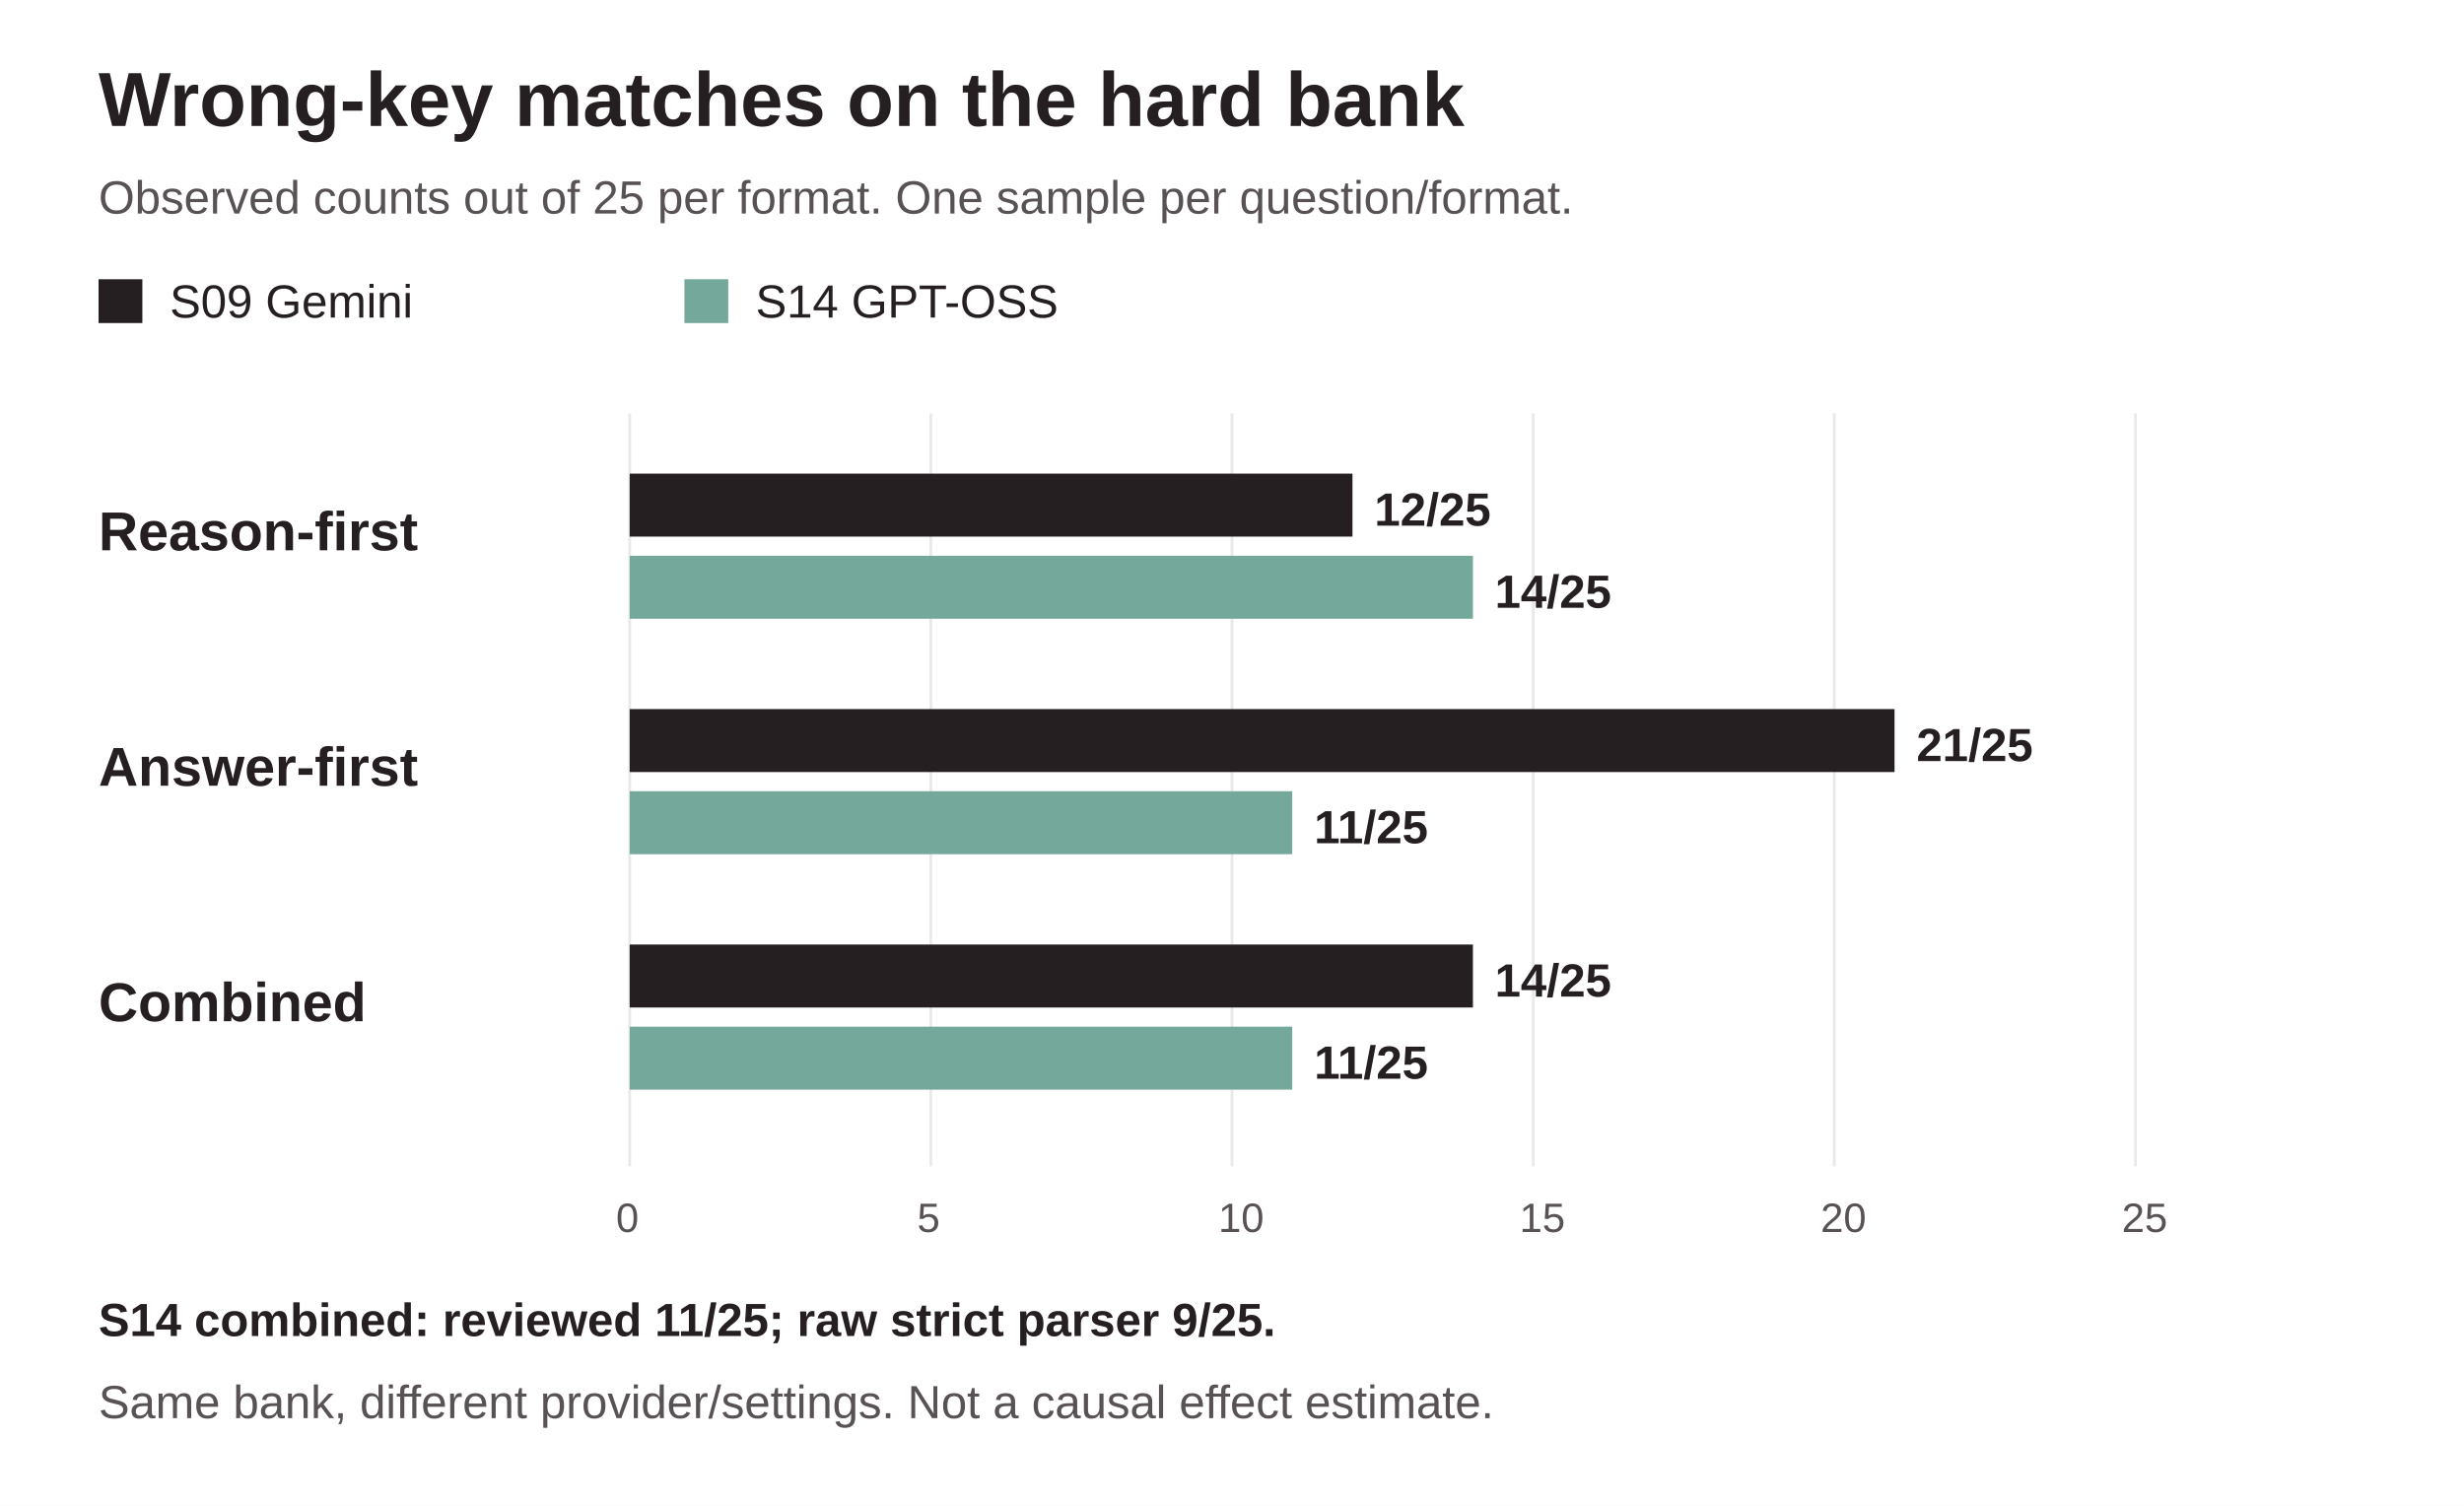
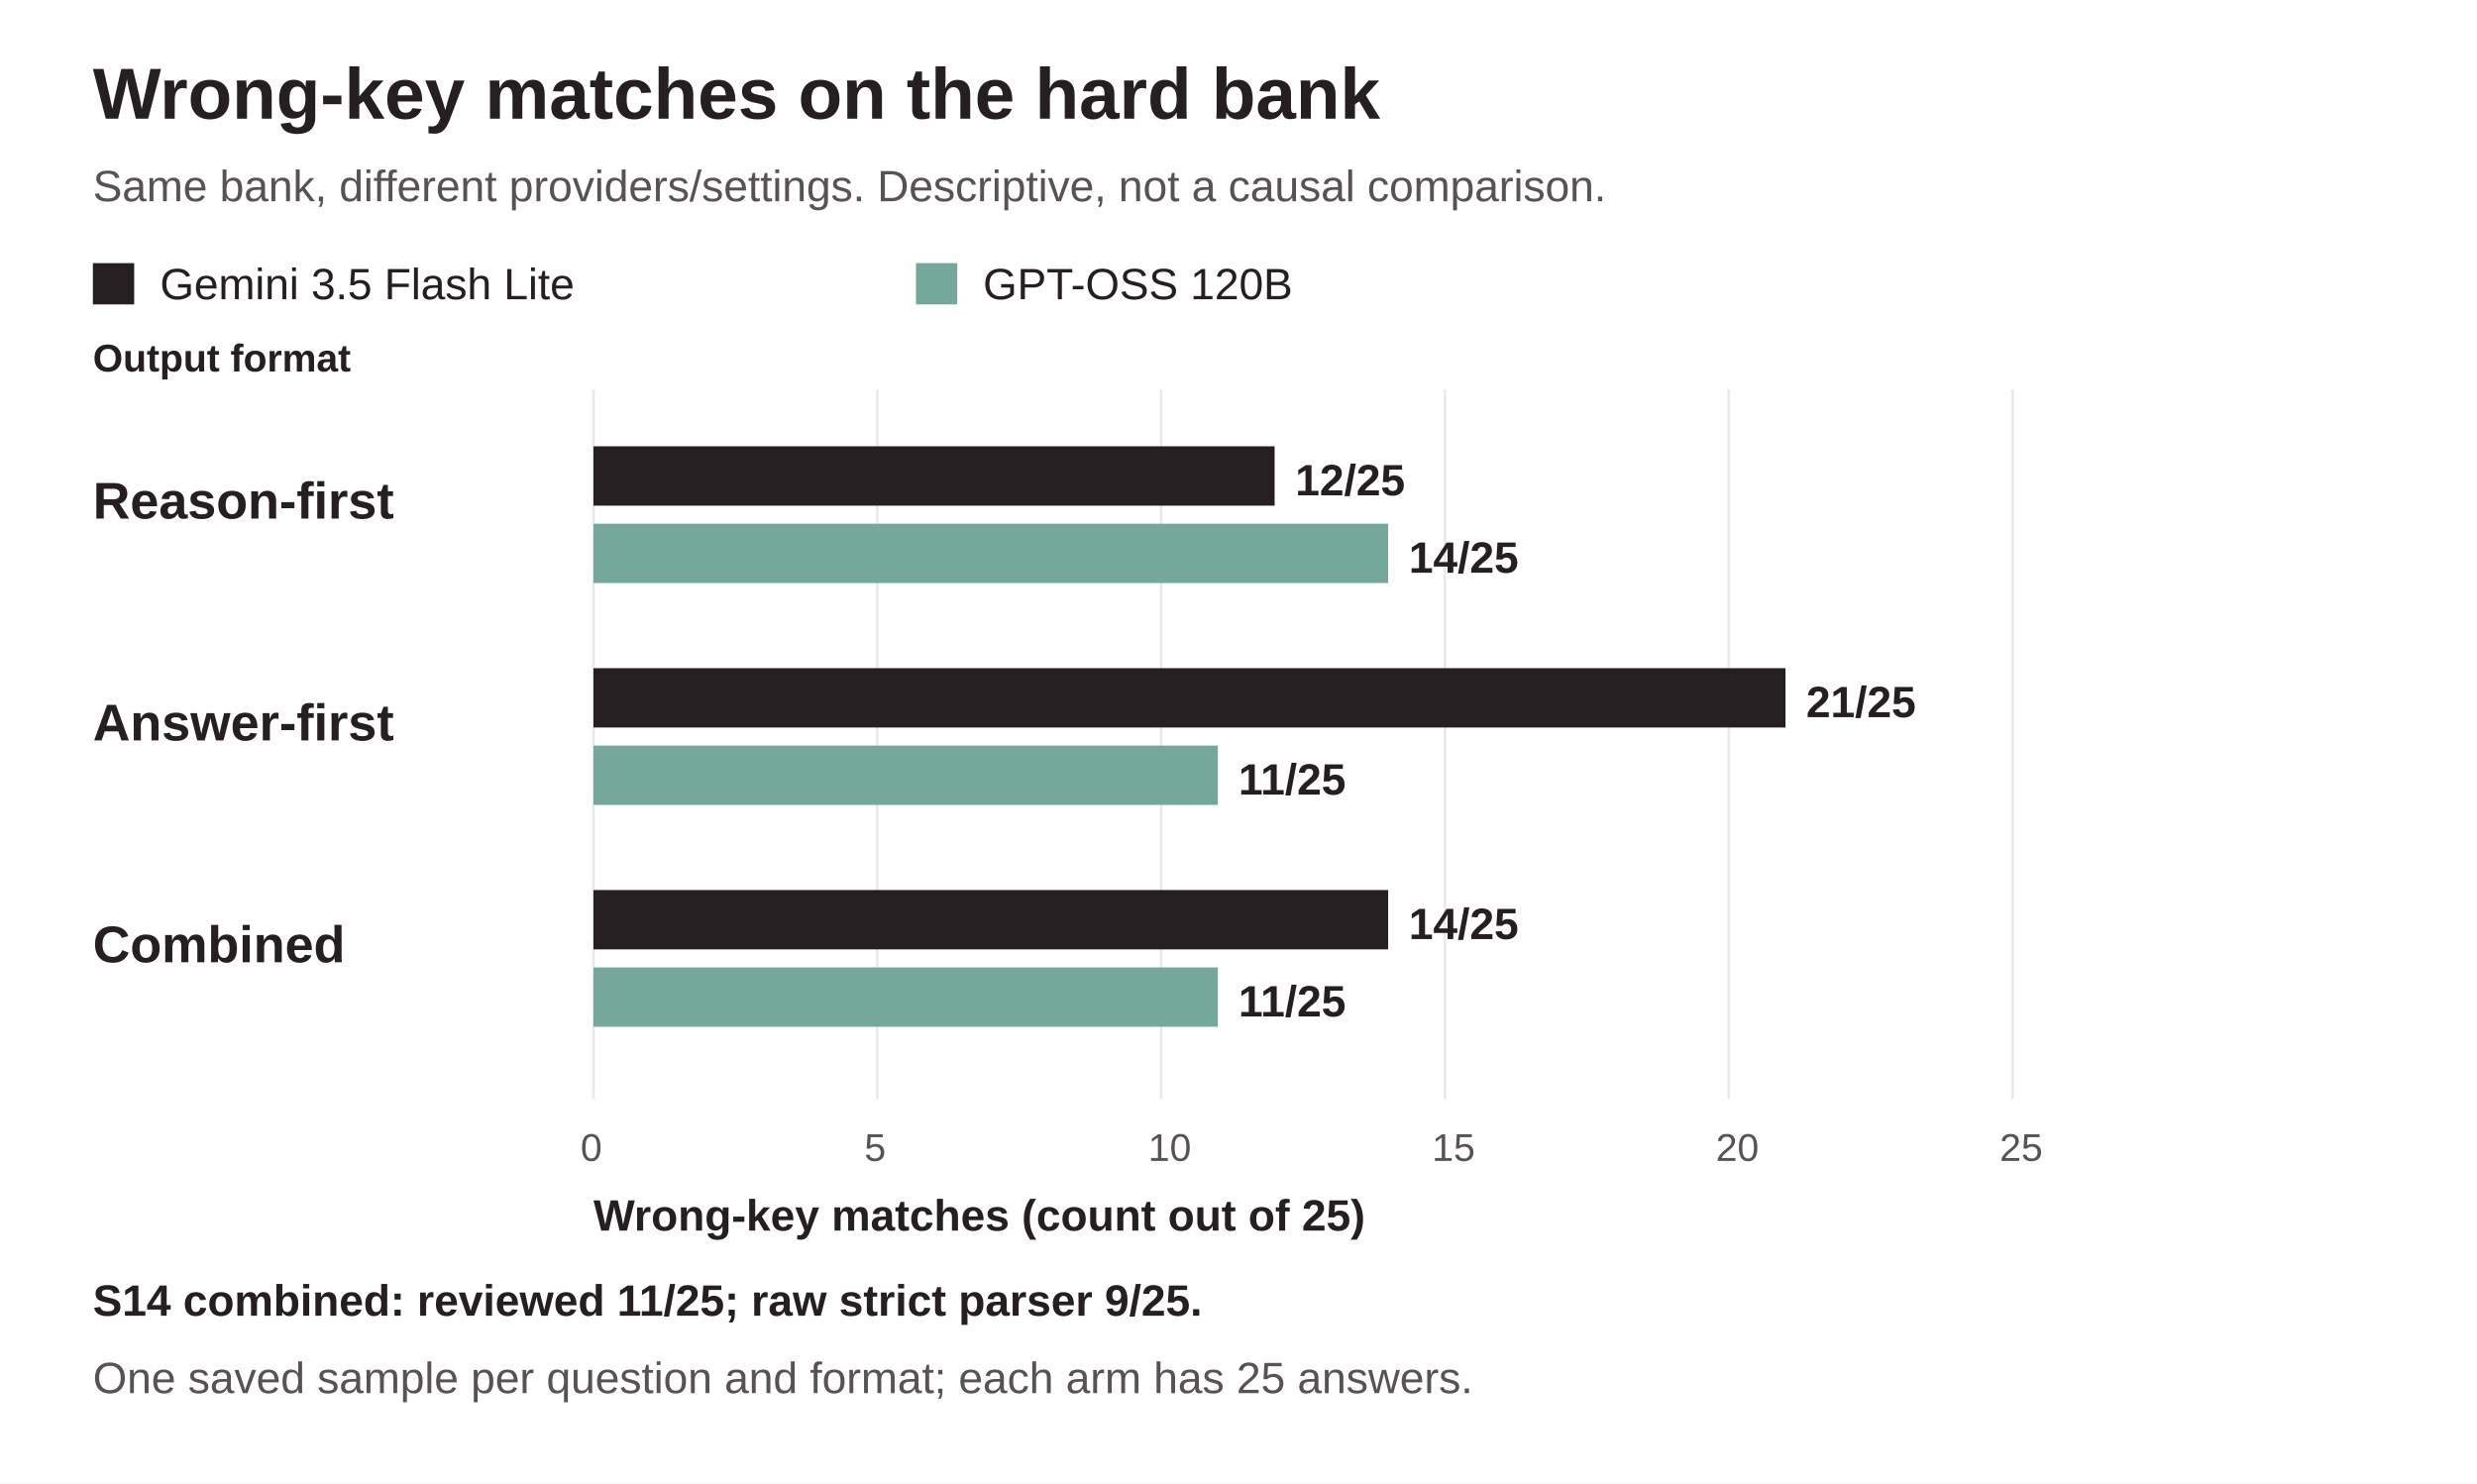
- <svg xmlns="http://www.w3.org/2000/svg" width="900" height="550" viewBox="0 0 900 550" role="img">
-   <rect width="900" height="550" fill="#ffffff" />
+ <svg xmlns="http://www.w3.org/2000/svg" width="960" height="575" viewBox="0 0 960 575" role="img">
+   <rect width="960" height="575" fill="#ffffff" />
  <text x="36" y="46" font-family="Arial, sans-serif" font-size="28" font-weight="600" fill="#251f21">Wrong-key matches on the hard bank</text>
-   <text x="36" y="78" font-family="Arial, sans-serif" font-size="17" font-weight="400" fill="#585254">Observed counts out of 25 per format. One sample per question/format.</text>
+   <text x="36" y="78" font-family="Arial, sans-serif" font-size="17" font-weight="400" fill="#585254">Same bank, different providers/settings. Descriptive, not a causal comparison.</text>
  <rect x="36" y="102" width="16" height="16" fill="#251f21" />
-   <text x="62" y="116" font-family="Arial, sans-serif" font-size="17" font-weight="400" fill="#251f21">S09 Gemini</text>
-   <rect x="250" y="102" width="16" height="16" fill="#73a89a" />
-   <text x="276" y="116" font-family="Arial, sans-serif" font-size="17" font-weight="400" fill="#251f21">S14 GPT-OSS</text>
+   <text x="62" y="116" font-family="Arial, sans-serif" font-size="17" font-weight="400" fill="#251f21">Gemini 3.5 Flash Lite</text>
+   <rect x="355" y="102" width="16" height="16" fill="#73a89a" />
+   <text x="381" y="116" font-family="Arial, sans-serif" font-size="17" font-weight="400" fill="#251f21">GPT-OSS 120B</text>
+   <text x="36" y="144" font-family="Arial, sans-serif" font-size="15" font-weight="600" fill="#251f21">Output format</text>
  <line x1="230" y1="151" x2="230" y2="426" stroke="#eae9ea" />
  <text x="225" y="450" font-family="Arial, sans-serif" font-size="15" font-weight="400" fill="#585254">0</text>
  <line x1="340" y1="151" x2="340" y2="426" stroke="#eae9ea" />
  <text x="335" y="450" font-family="Arial, sans-serif" font-size="15" font-weight="400" fill="#585254">5</text>
  <line x1="450" y1="151" x2="450" y2="426" stroke="#eae9ea" />
  <text x="445" y="450" font-family="Arial, sans-serif" font-size="15" font-weight="400" fill="#585254">10</text>
  <line x1="560" y1="151" x2="560" y2="426" stroke="#eae9ea" />
  <text x="555" y="450" font-family="Arial, sans-serif" font-size="15" font-weight="400" fill="#585254">15</text>
  <line x1="670" y1="151" x2="670" y2="426" stroke="#eae9ea" />
  <text x="665" y="450" font-family="Arial, sans-serif" font-size="15" font-weight="400" fill="#585254">20</text>
  <line x1="780" y1="151" x2="780" y2="426" stroke="#eae9ea" />
  <text x="775" y="450" font-family="Arial, sans-serif" font-size="15" font-weight="400" fill="#585254">25</text>
  <text x="36" y="201" font-family="Arial, sans-serif" font-size="20" font-weight="600" fill="#251f21">Reason-first</text>
  <rect x="230" y="173" width="264" height="23" fill="#251f21" />
  <text x="502" y="192" font-family="Arial, sans-serif" font-size="17" font-weight="600" fill="#251f21">12/25</text>
  <rect x="230" y="203" width="308" height="23" fill="#73a89a" />
  <text x="546" y="222" font-family="Arial, sans-serif" font-size="17" font-weight="600" fill="#251f21">14/25</text>
  <text x="36" y="287" font-family="Arial, sans-serif" font-size="20" font-weight="600" fill="#251f21">Answer-first</text>
  <rect x="230" y="259" width="462" height="23" fill="#251f21" />
  <text x="700" y="278" font-family="Arial, sans-serif" font-size="17" font-weight="600" fill="#251f21">21/25</text>
  <rect x="230" y="289" width="242" height="23" fill="#73a89a" />
  <text x="480" y="308" font-family="Arial, sans-serif" font-size="17" font-weight="600" fill="#251f21">11/25</text>
  <text x="36" y="373" font-family="Arial, sans-serif" font-size="20" font-weight="600" fill="#251f21">Combined</text>
  <rect x="230" y="345" width="308" height="23" fill="#251f21" />
  <text x="546" y="364" font-family="Arial, sans-serif" font-size="17" font-weight="600" fill="#251f21">14/25</text>
  <rect x="230" y="375" width="242" height="23" fill="#73a89a" />
  <text x="480" y="394" font-family="Arial, sans-serif" font-size="17" font-weight="600" fill="#251f21">11/25</text>
-   <text x="36" y="488" font-family="Arial, sans-serif" font-size="17" font-weight="600" fill="#251f21">S14 combined: reviewed 11/25; raw strict parser 9/25.</text>
-   <text x="36" y="518" font-family="Arial, sans-serif" font-size="17" font-weight="400" fill="#585254">Same bank, different provider/settings. Not a causal effect estimate.</text>
+   <text x="230" y="477" font-family="Arial, sans-serif" font-size="17" font-weight="600" fill="#251f21">Wrong-key matches (count out of 25)</text>
+   <text x="36" y="510" font-family="Arial, sans-serif" font-size="17" font-weight="600" fill="#251f21">S14 combined: reviewed 11/25; raw strict parser 9/25.</text>
+   <text x="36" y="540" font-family="Arial, sans-serif" font-size="17" font-weight="400" fill="#585254">One saved sample per question and format; each arm has 25 answers.</text>
</svg>
